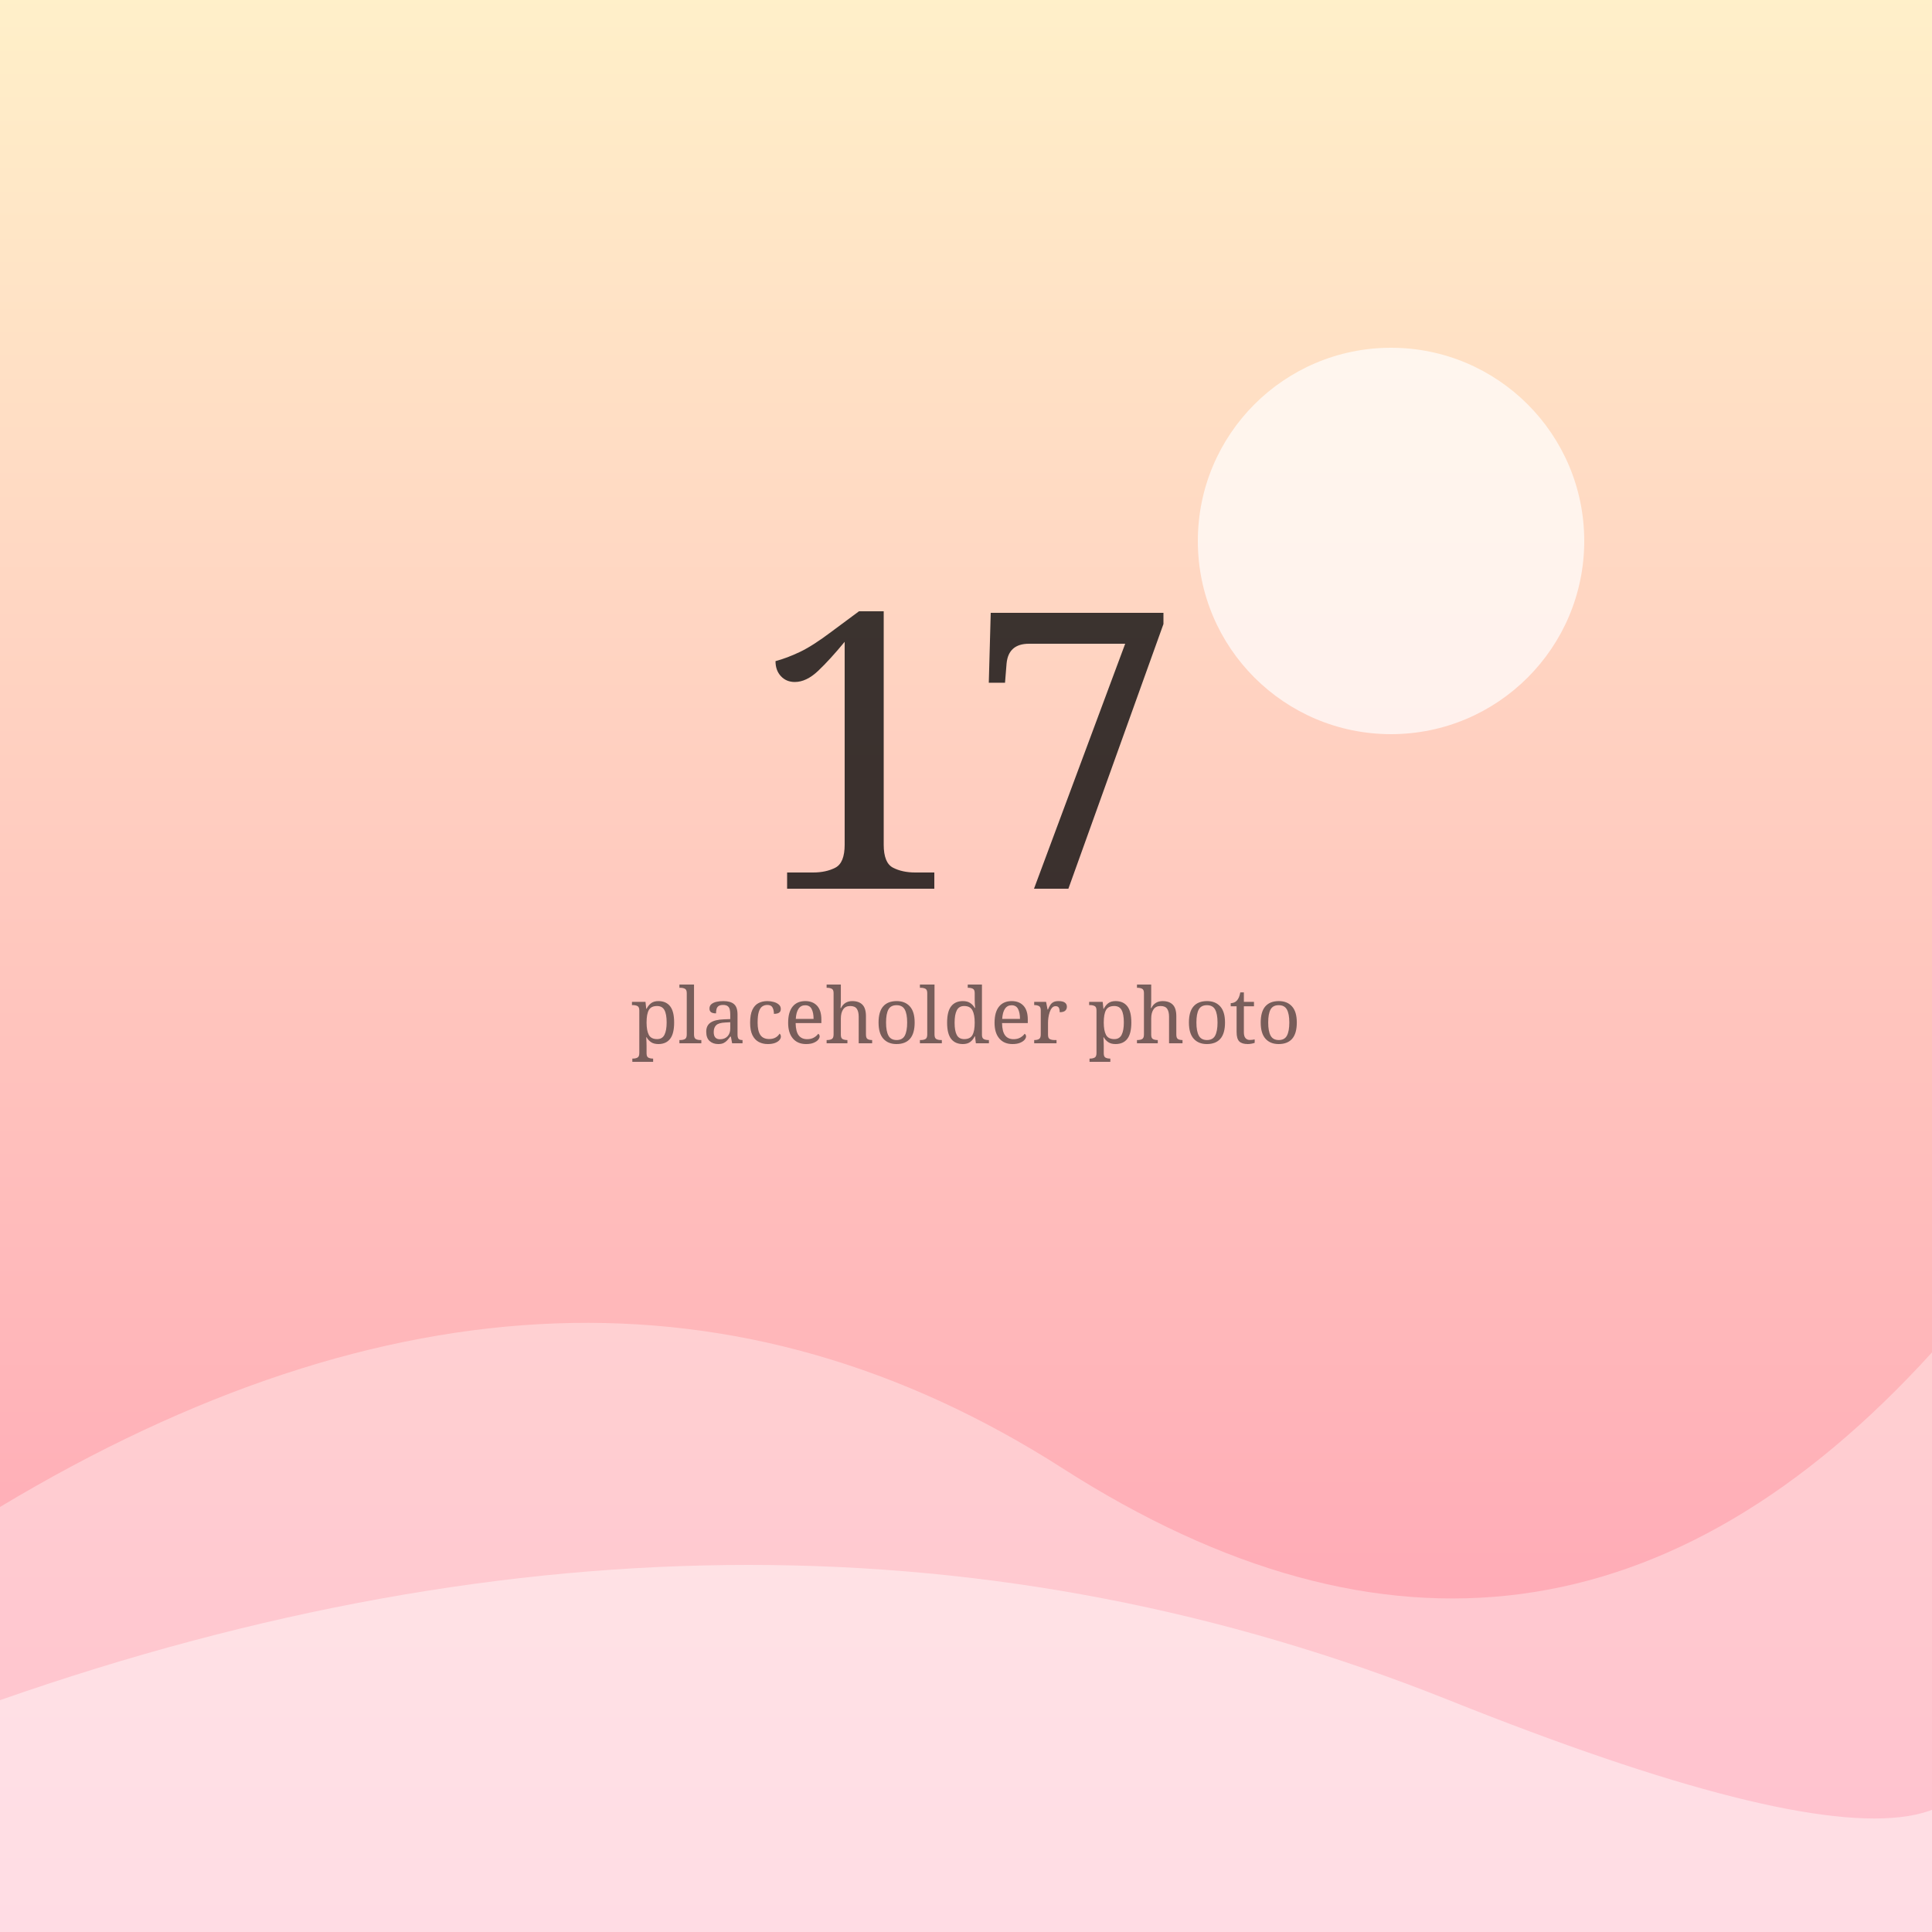
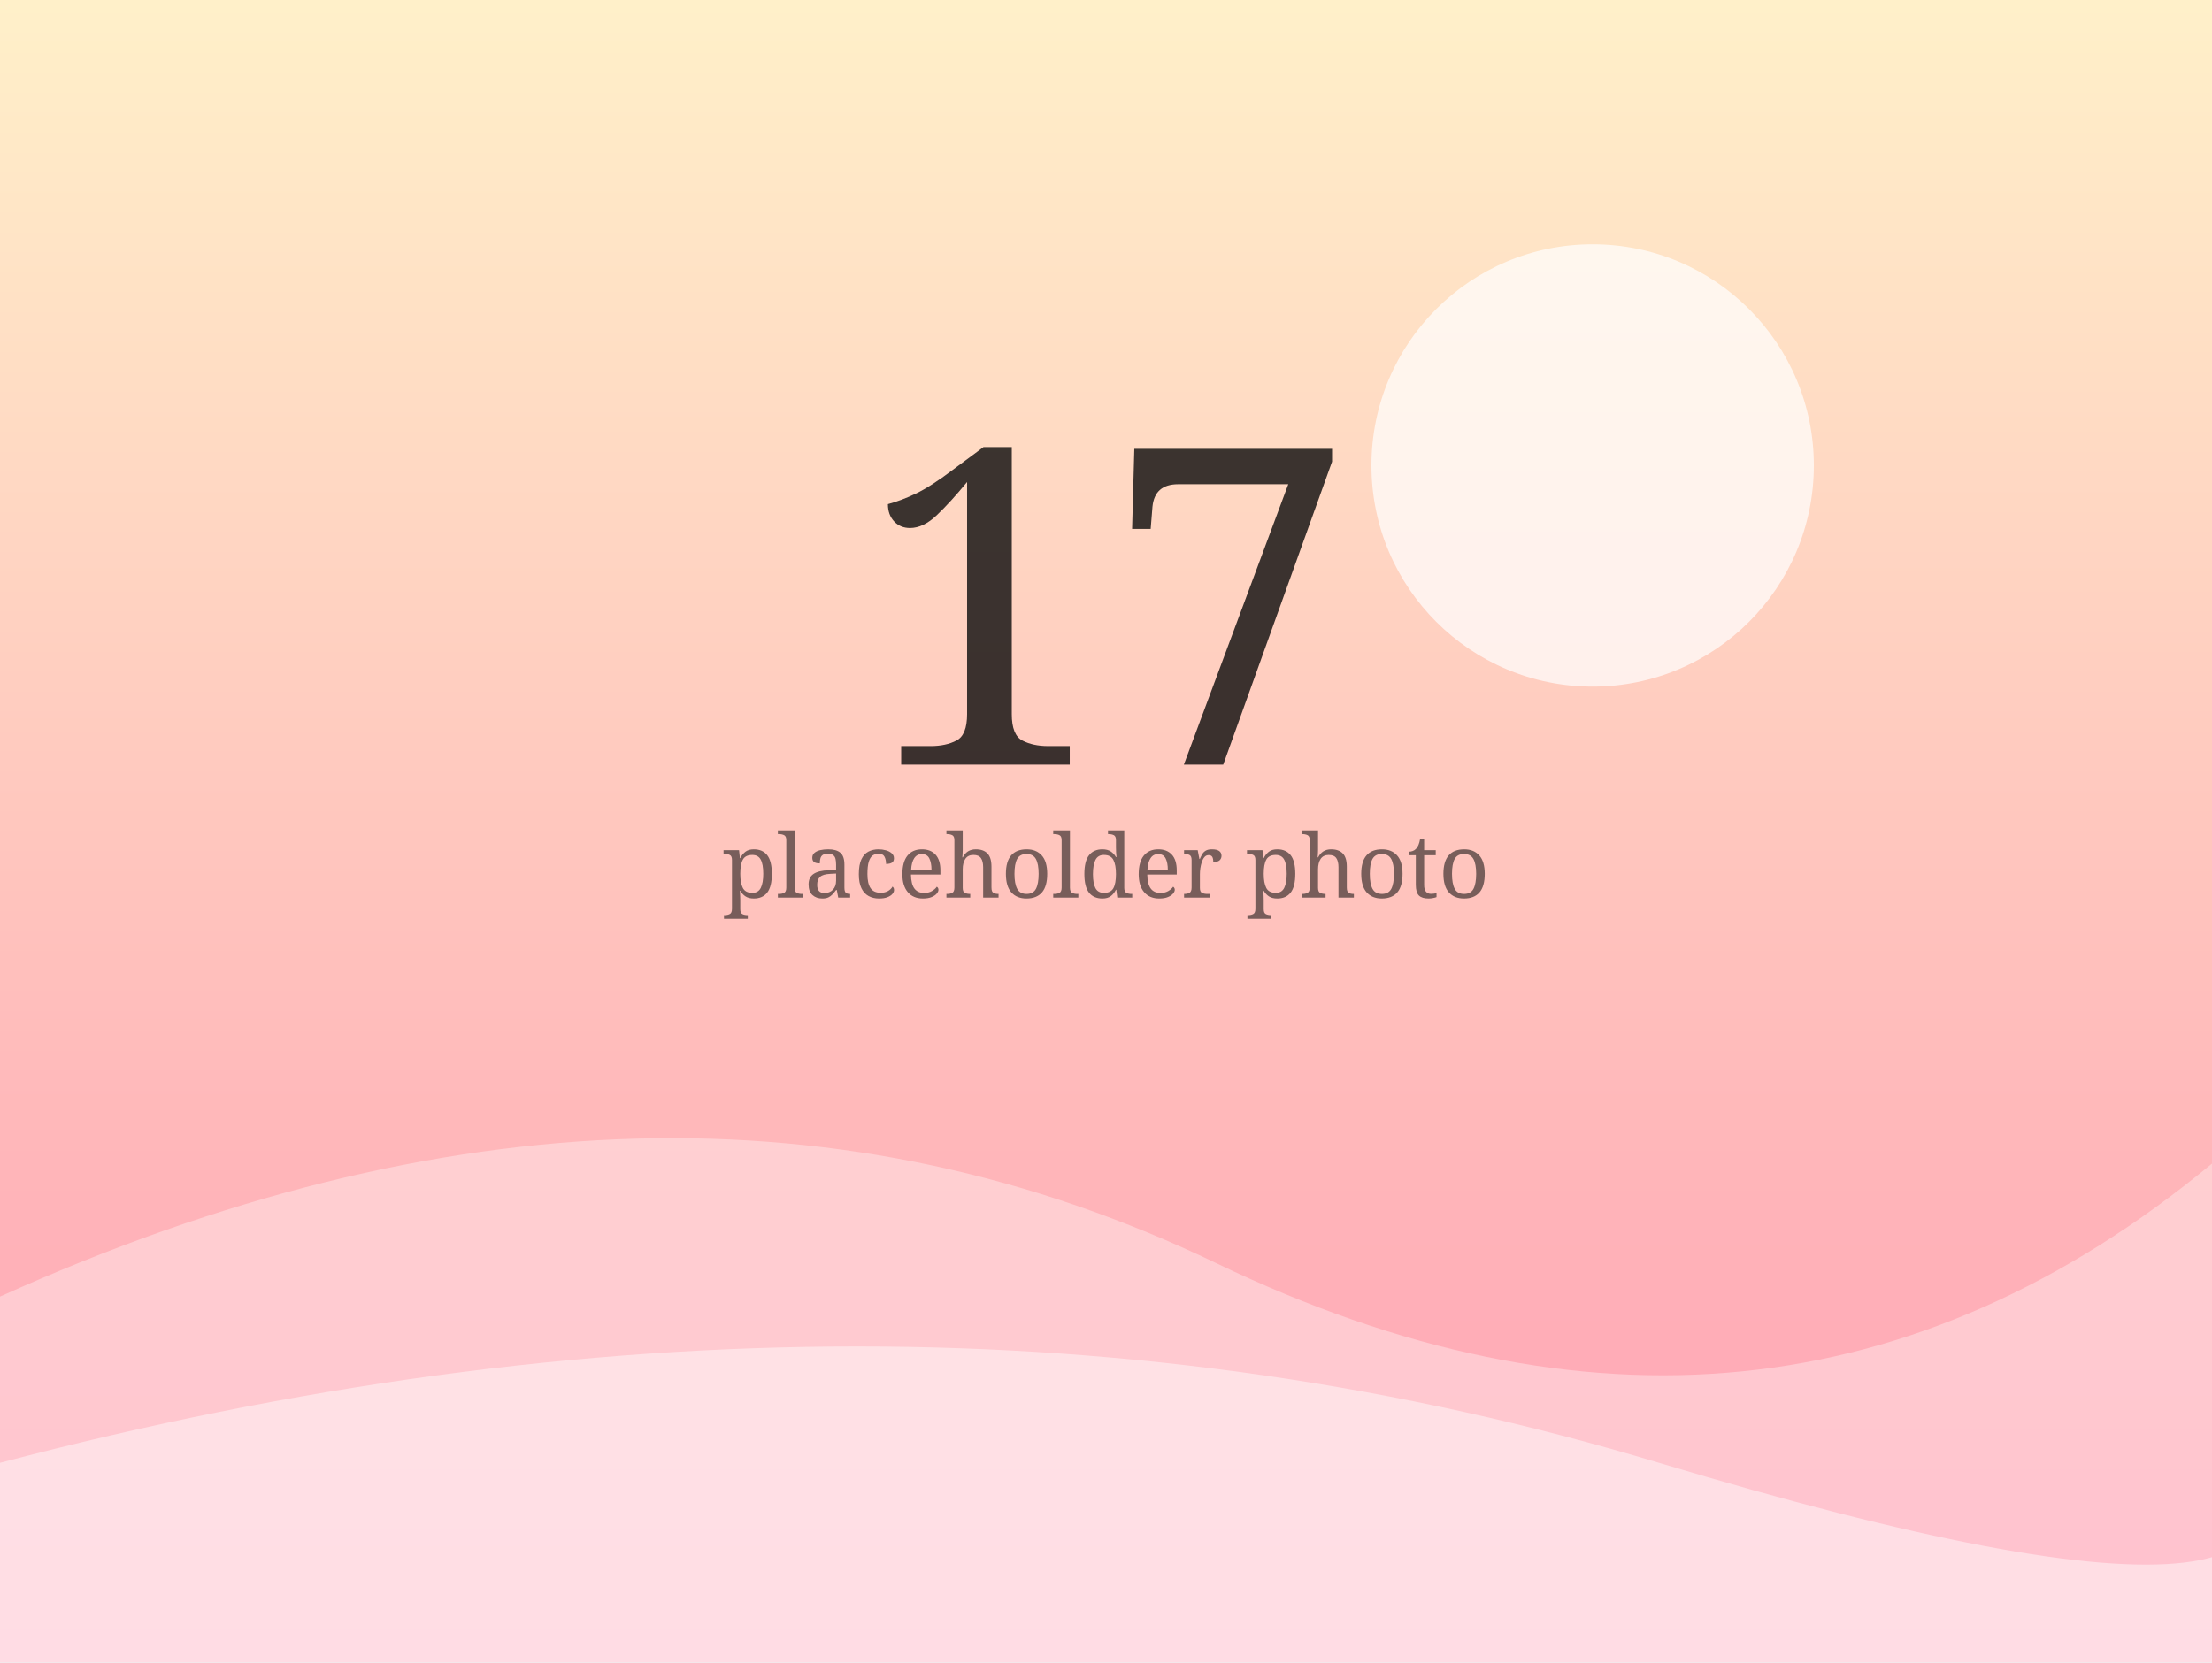
- <svg xmlns="http://www.w3.org/2000/svg" width="1200" height="1200" viewBox="0 0 1200 1200">
+ <svg xmlns="http://www.w3.org/2000/svg" width="1200" height="902" viewBox="0 0 1200 902">
  <defs>
    <linearGradient id="g" x1="0" y1="0" x2="0" y2="1">
      <stop offset="0" stop-color="#fff0c9" />
      <stop offset="1" stop-color="#ff9db3" />
    </linearGradient>
  </defs>
-   <rect width="1200" height="1200" fill="url(#g)" />
-   <circle cx="864" cy="336" r="120" fill="#fff" opacity="0.7" />
-   <path d="M0 936 Q 360 720 660 912 T 1200 840 V 1200 H 0 Z" fill="#fff" opacity="0.35" />
-   <path d="M0 1056 Q 480 888 900 1056 T 1200 1008 V 1200 H 0 Z" fill="#fff" opacity="0.45" />
-   <text x="50%" y="552" text-anchor="middle" font-family="Georgia, serif" font-size="240" fill="#0a0a0a" opacity="0.8">17</text>
-   <text x="50%" y="648" text-anchor="middle" font-family="Georgia, serif" font-size="48" fill="#0a0a0a" opacity="0.55">placeholder photo</text>
+   <rect width="1200" height="902" fill="url(#g)" />
+   <circle cx="864" cy="252.56" r="120" fill="#fff" opacity="0.7" />
+   <path d="M0 703.56 Q 360 541.2 660 685.52 T 1200 631.4 V 902 H 0 Z" fill="#fff" opacity="0.35" />
+   <path d="M0 793.76 Q 480 667.48 900 793.76 T 1200 757.68 V 902 H 0 Z" fill="#fff" opacity="0.45" />
+   <text x="50%" y="414.92" text-anchor="middle" font-family="Georgia, serif" font-size="240" fill="#0a0a0a" opacity="0.8">17</text>
+   <text x="50%" y="487.08" text-anchor="middle" font-family="Georgia, serif" font-size="48" fill="#0a0a0a" opacity="0.55">placeholder photo</text>
</svg>
